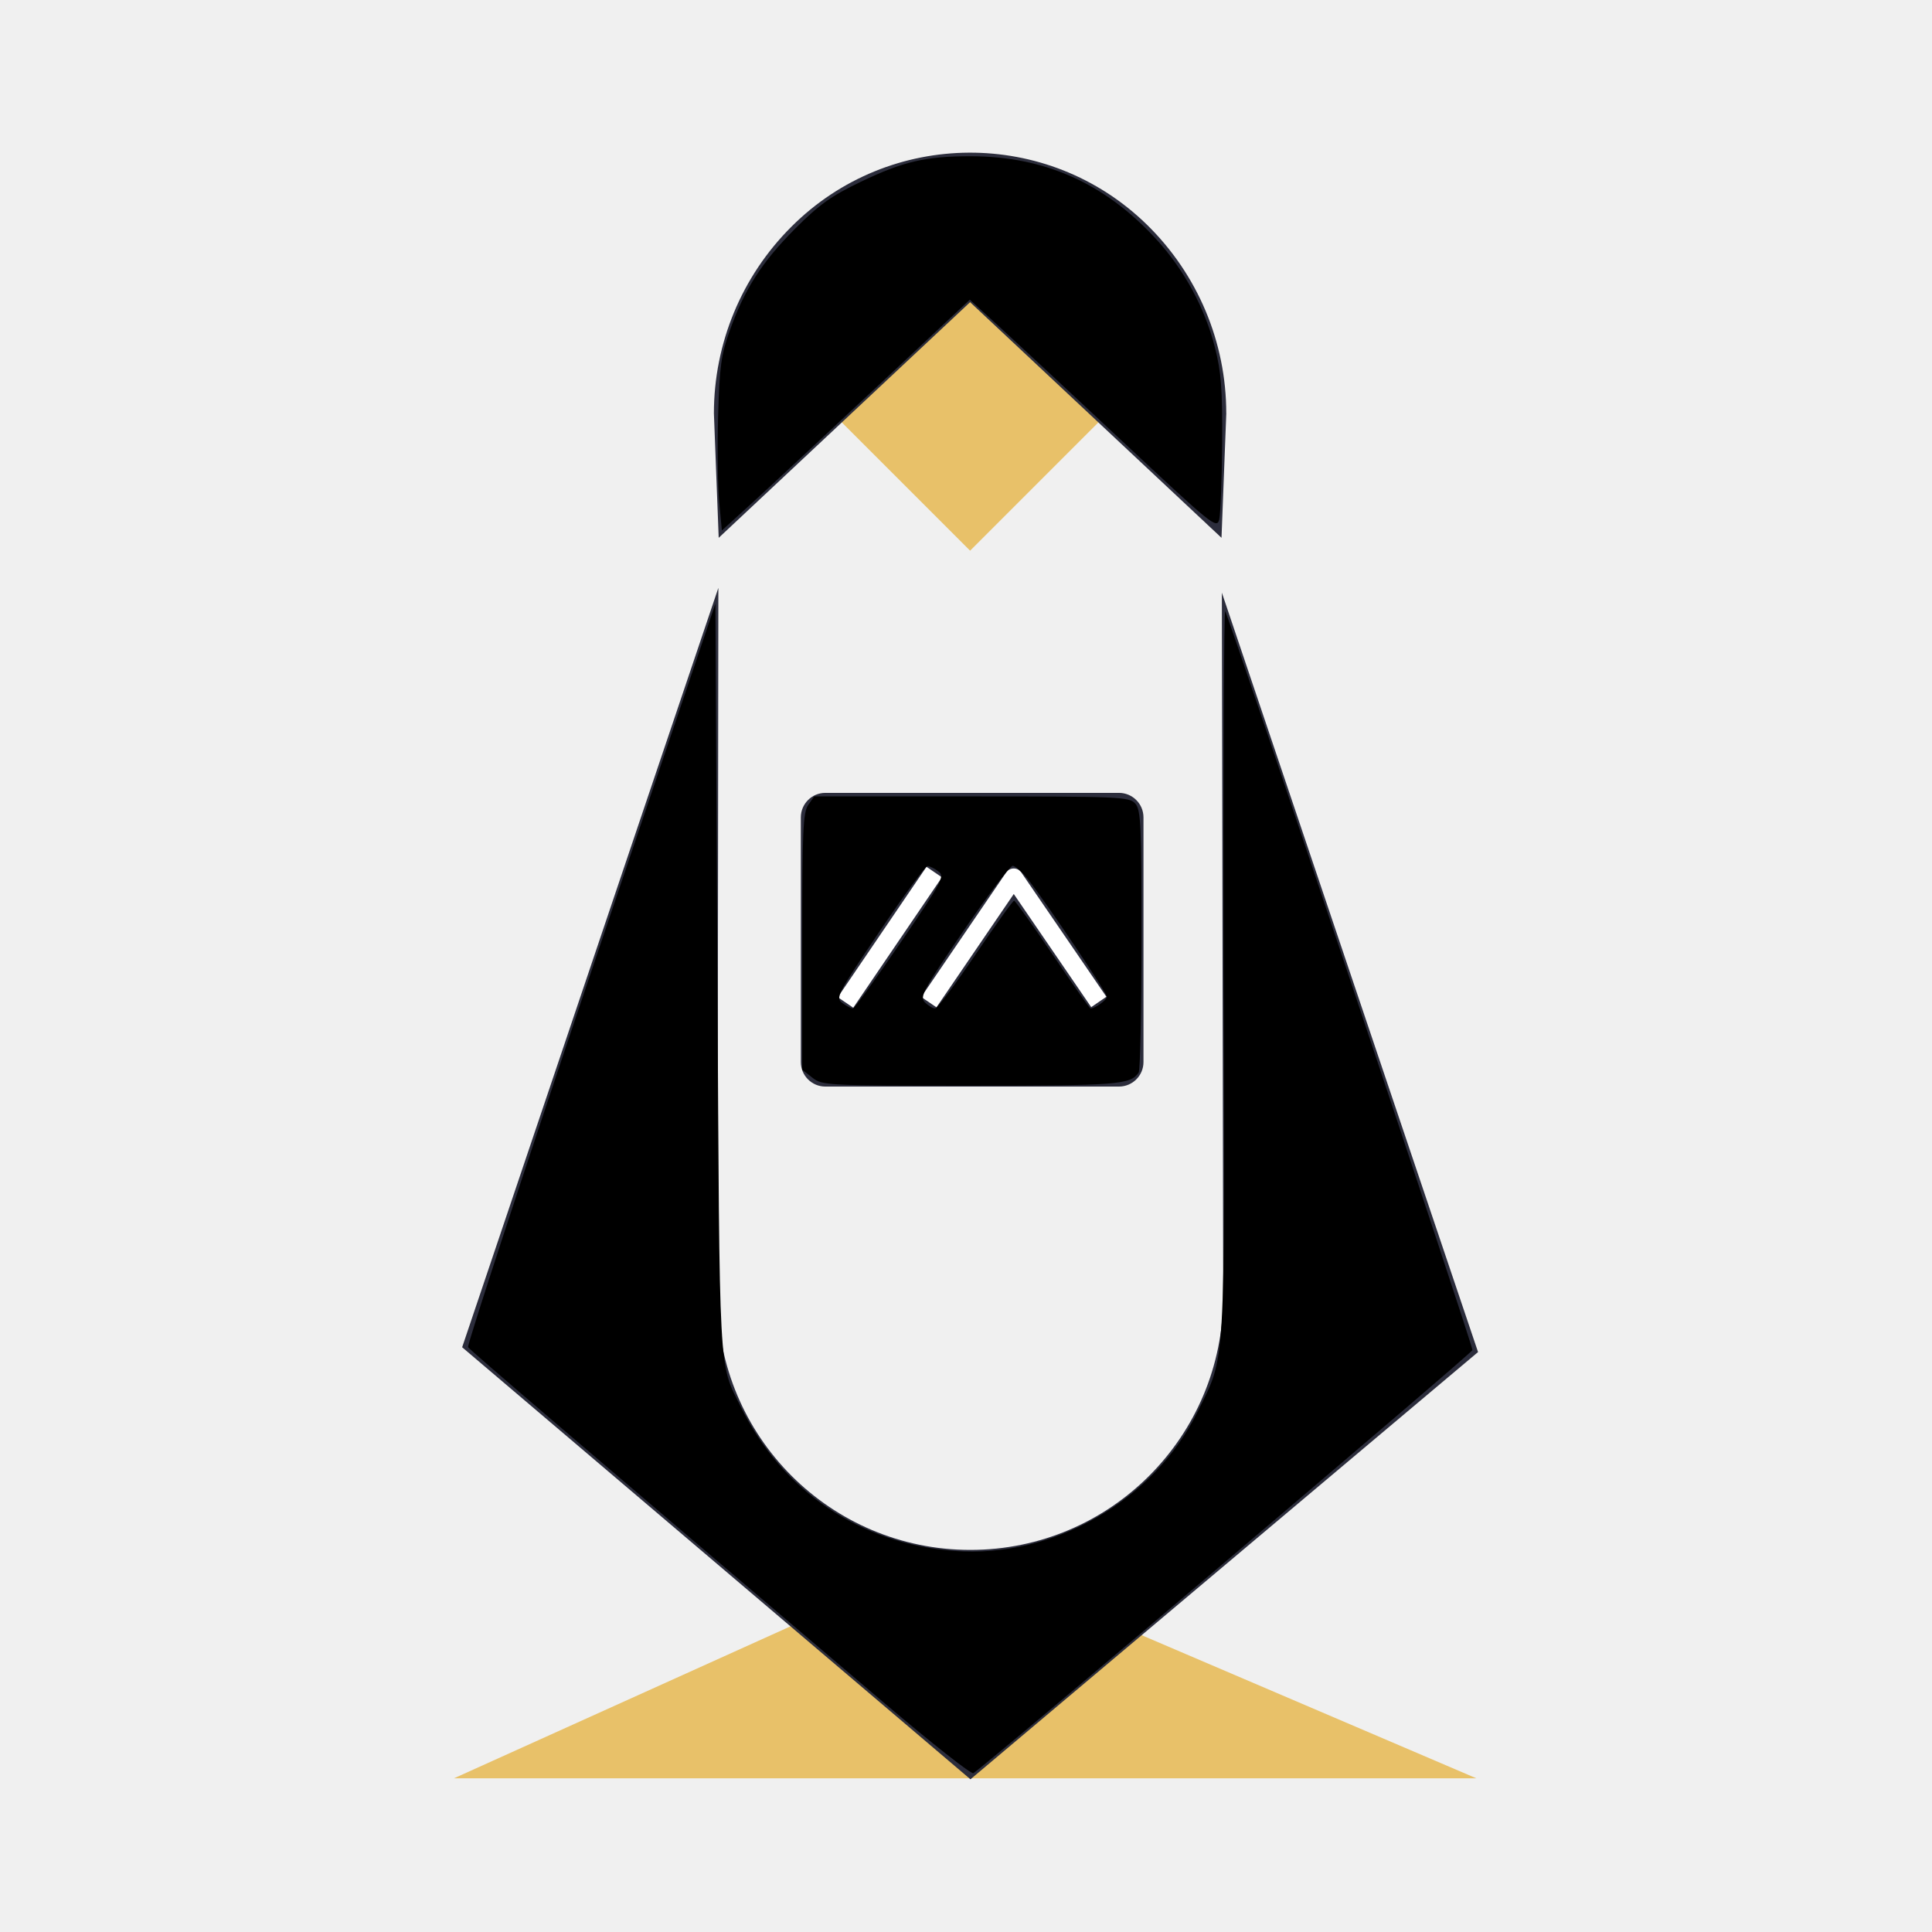
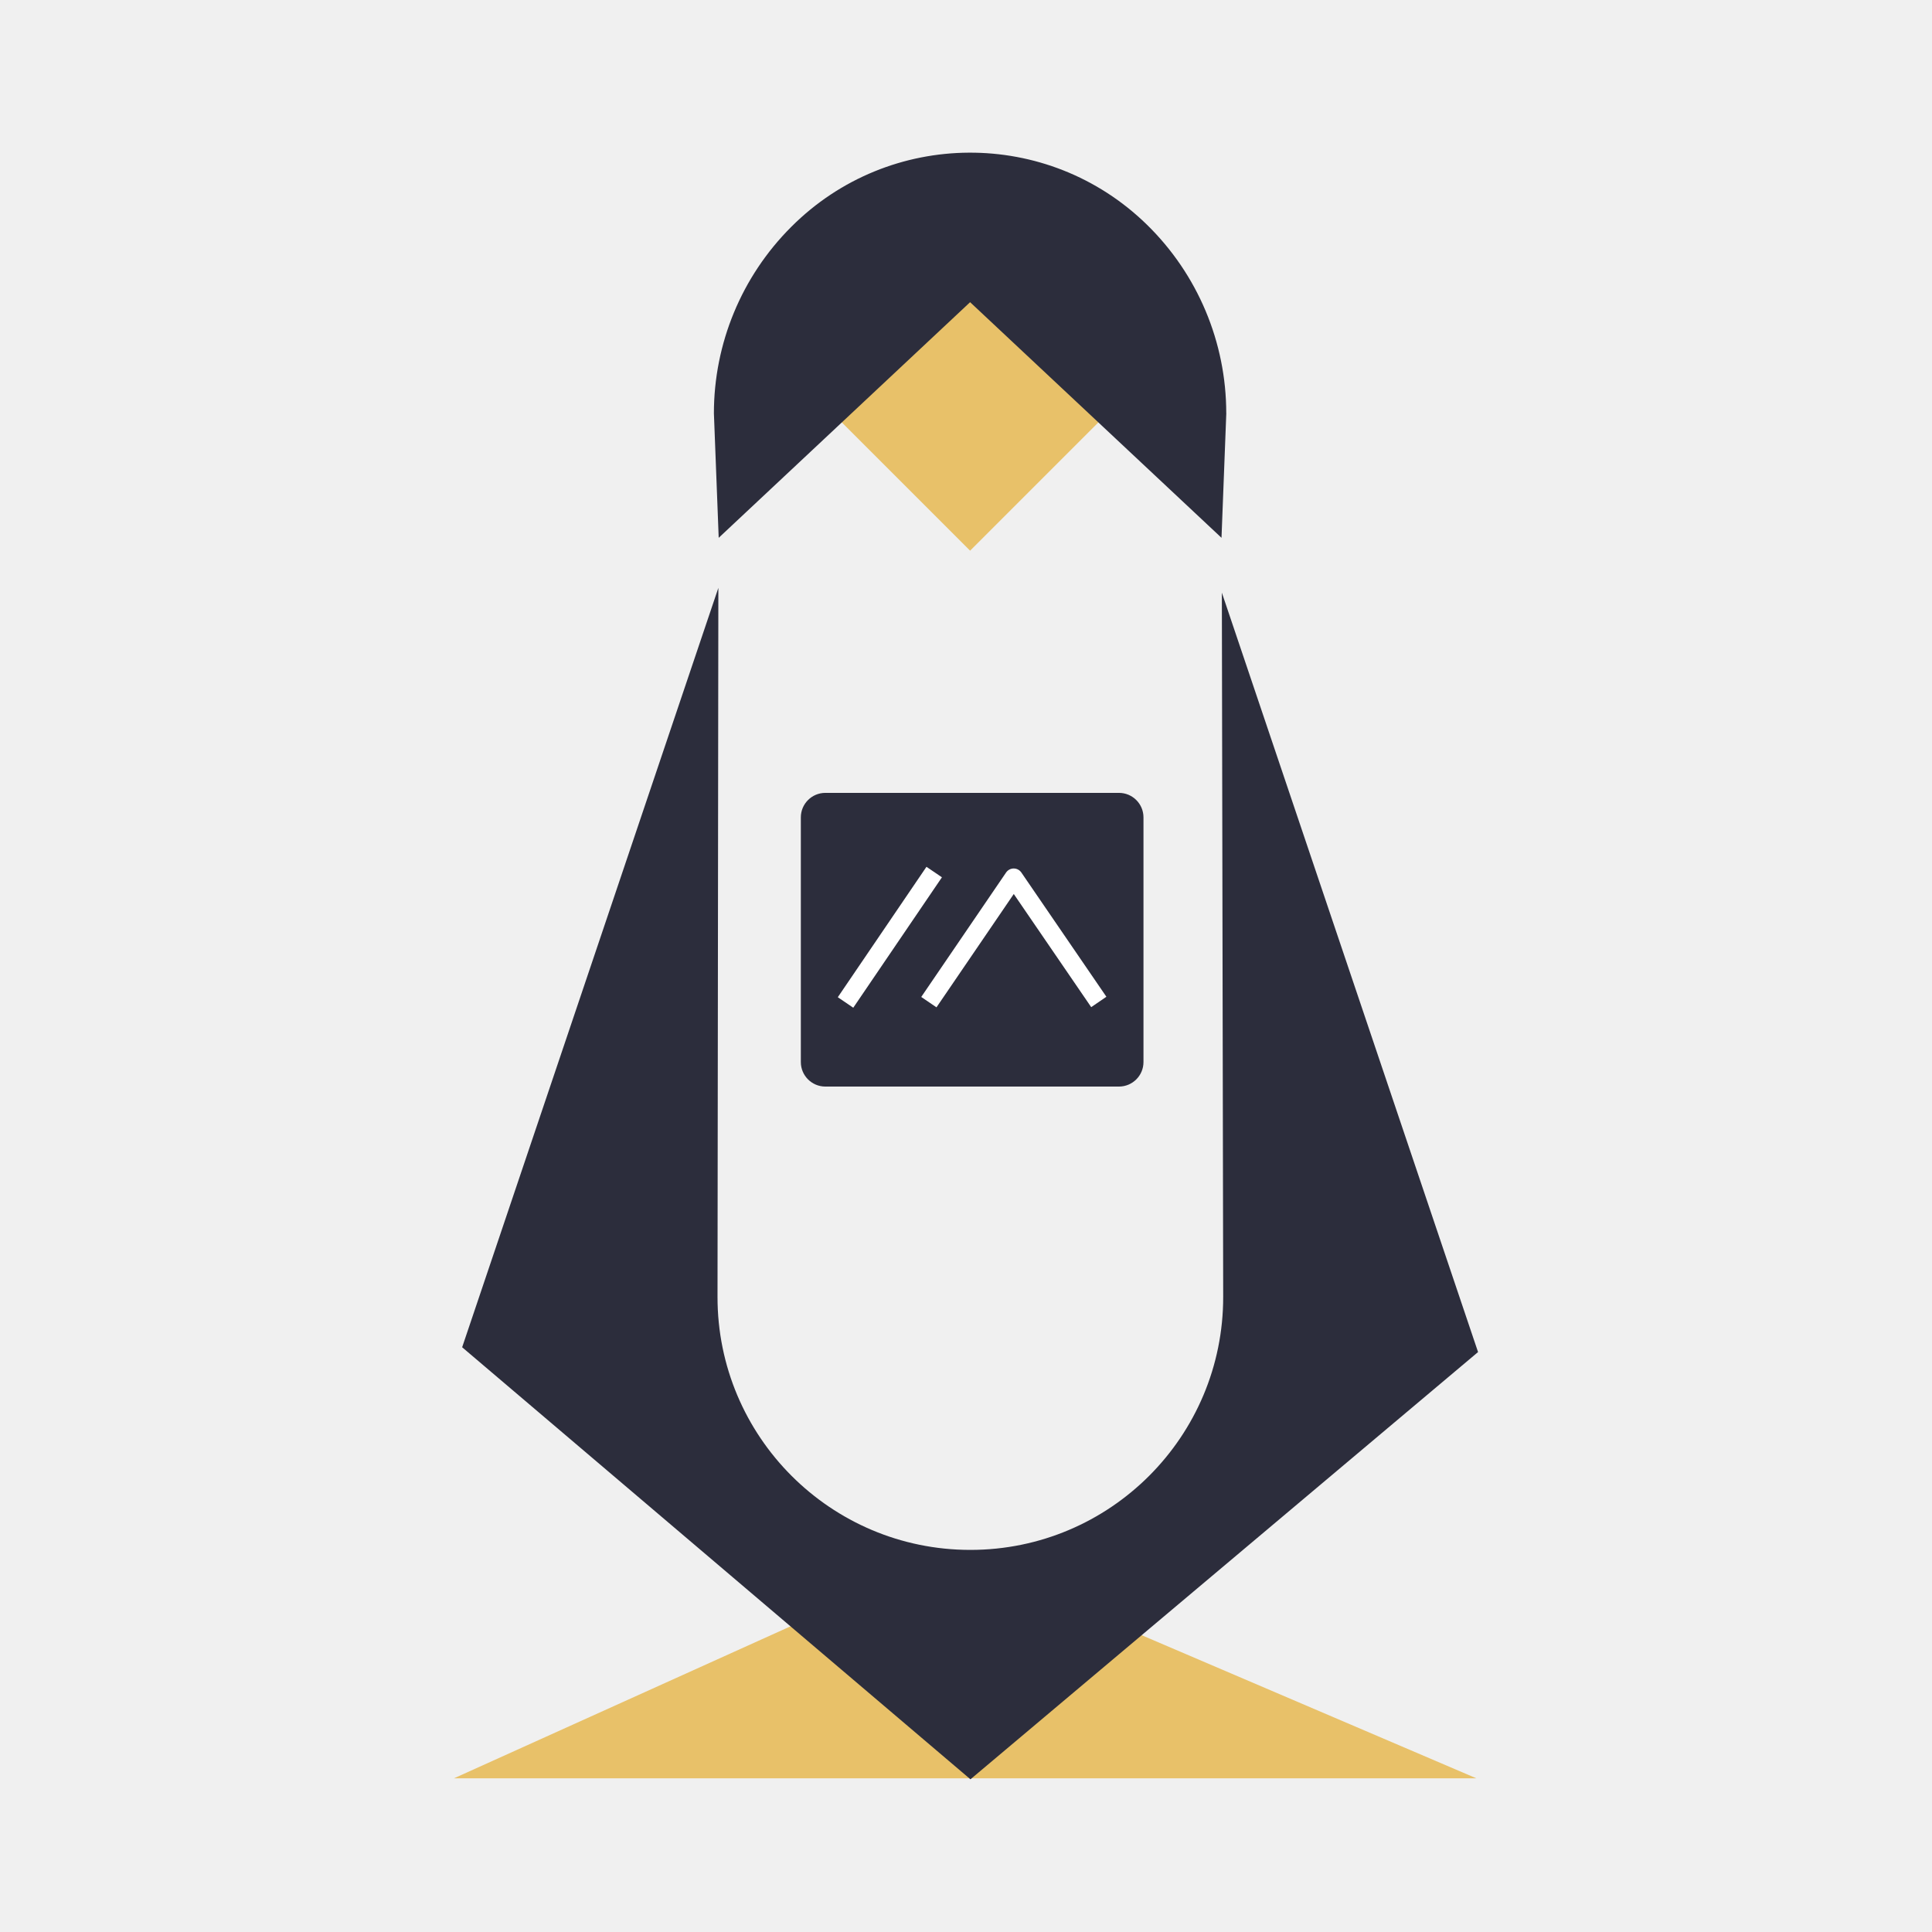
- <svg xmlns="http://www.w3.org/2000/svg" xmlns:ns1="http://sodipodi.sourceforge.net/DTD/sodipodi-0.0.dtd" id="Layer_1" data-name="Layer 1" viewBox="0 0 390.7 390.7" version="1.1" ns1:docname="Meshtasticd-Tux-Penguin.svg">
-   <ns1:namedview id="namedview5" pagecolor="#ffffff" bordercolor="#000000" borderopacity="0.25" />
-   <defs id="defs1">
-     <style id="style1">
-       .cls-1 {
-         fill: #2c2d3c;
-       }
- 
-       .cls-1, .cls-2, .cls-3 {
-         stroke-width: 0px;
-       }
- 
-       .cls-2 {
-         fill: #fff;
-       }
- 
-       .cls-3 {
-         fill: #e8c169;
-       }
-     </style>
+ <svg xmlns="http://www.w3.org/2000/svg" id="Layer_1" data-name="Layer 1" viewBox="0 0 390.7 390.7">
+   <defs>
+     <style>.cls-1,.cls-3{fill:#2c2d3c;stroke-width:0}.cls-3{fill:#e8c169}</style>
  </defs>
-   <rect class="cls-3" x="177.39" y="65.99" width="37.58" height="37.58" transform="translate(-2.49 163.56) rotate(-45)" id="rect1" />
-   <path class="cls-1" d="m247.99,83.55l-.97,25.21-50.84-47.65-50.84,47.65-.97-25.17c0-14.13,5.61-27.69,15.61-37.68l.06-.06c19.81-19.81,51.86-19.99,71.89-.42h0c10.26,10.03,16.05,23.77,16.05,38.12Z" id="path1" />
-   <polygon class="cls-3" points="192.36 314.21 91.8 359.62 298.56 359.62 192.36 314.21" id="polygon1" />
-   <path class="cls-1" d="m93.47,272.46l102.78,87.36,102.65-86.4-51.81-153.57.27,142.36c.05,28.27-22.85,51.22-51.13,51.22h0c-28.26,0-51.16-22.93-51.13-51.19l.17-143.36-51.81,153.57Z" id="path2" />
-   <g id="g5">
-     <path class="cls-1" d="m226.29,160.34h-59.39c-2.73,0-4.95,2.22-4.95,4.95v49.49c0,2.73,2.22,4.95,4.95,4.95h59.39c2.73,0,4.95-2.22,4.95-4.95v-49.49c0-2.73-2.22-4.95-4.95-4.95Z" id="path3" />
-     <g id="g4">
-       <rect class="cls-2" x="164.02" y="187.67" width="31.89" height="3.78" transform="translate(-77.99 231.79) rotate(-55.79)" id="rect3" />
-       <path class="cls-2" d="m189.38,203.71l-3.08-2.1,17.16-25.17c.35-.51.92-.81,1.54-.81h0c.61,0,1.19.3,1.54.81l17.2,25.13-3.07,2.1-15.66-22.88-15.63,22.92Z" id="path4" />
-     </g>
-   </g>
-   <path style="fill:#000000;stroke-width:0.78" d="M 178.931,344.481 C 116.485,291.399 95.075,273.092 94.666,272.43 94.41,272.016 105.557,238.014 119.438,196.87 l 25.238,-74.807 0.409,75.845 c 0.44,81.729 0.21,77.476 4.699,86.558 8.475,17.146 24.102,27.703 43.179,29.169 19.987,1.536 40.399,-10.146 49.242,-28.183 5.708,-11.644 5.442,-7.114 5.247,-89.302 -0.096,-40.537 0.05,-73.177 0.324,-72.533 1.954,4.585 50.167,148.676 49.99,149.405 -0.182,0.75 -98.335,83.957 -100.93,85.561 -0.418,0.259 -8.475,-6.088 -17.904,-14.103 z" id="path5" />
-   <path style="fill:#000000;stroke-width:0.78" d="m 164.28,217.933 -2.055,-1.616 v -25.897 c 0,-22.177 0.174,-26.146 1.214,-27.631 l 1.214,-1.733 h 31.812 c 29.828,0 31.892,0.089 33.103,1.426 1.147,1.268 1.289,4.321 1.279,27.492 -0.007,14.336 -0.27,26.452 -0.585,26.924 -1.636,2.451 -4.207,2.652 -33.953,2.652 -29.142,0 -30.03,-0.045 -32.028,-1.616 z m 17.835,-27.309 c 8.475,-12.442 8.984,-13.399 7.658,-14.404 -0.781,-0.592 -1.771,-1.079 -2.2,-1.082 -0.429,-0.003 -4.816,5.979 -9.749,13.294 -8.57,12.708 -8.902,13.349 -7.455,14.409 0.833,0.61 1.774,1.109 2.091,1.109 0.318,0 4.662,-5.997 9.655,-13.327 z m 15.166,2.393 c 4.053,-5.997 7.562,-10.893 7.799,-10.88 0.237,0.013 3.745,4.927 7.796,10.919 4.051,5.992 7.496,10.895 7.656,10.895 0.905,0 3.308,-1.732 3.308,-2.384 0,-0.793 -11.787,-18.353 -15.807,-23.549 -1.244,-1.609 -2.702,-2.925 -3.239,-2.925 -0.537,0 -5.025,5.936 -9.974,13.191 -8.219,12.047 -8.891,13.298 -7.76,14.429 0.681,0.681 1.601,1.231 2.046,1.223 0.444,-0.008 4.124,-4.922 8.176,-10.919 z" id="path6" />
-   <path style="fill:#000000;stroke-width:0.78" d="m 145.438,101.467 c -0.3,-3.198 -0.397,-11.016 -0.216,-17.374 0.284,-9.976 0.609,-12.344 2.371,-17.28 2.989,-8.372 6.478,-13.811 13.182,-20.544 4.857,-4.878 7.311,-6.634 13.259,-9.488 8.625,-4.139 13.191,-5.198 22.35,-5.182 14.88,0.025 27.103,5.497 37.411,16.747 5.676,6.194 9.839,13.867 11.902,21.933 1.261,4.931 1.521,8.413 1.446,19.343 -0.051,7.331 -0.314,14.266 -0.585,15.412 -0.47,1.988 -1.361,1.269 -19.601,-15.812 -10.509,-9.842 -21.747,-20.307 -24.972,-23.255 l -5.864,-5.361 -19.094,17.888 c -10.502,9.839 -21.783,20.341 -25.07,23.338 l -5.976,5.45 z" id="path7" />
+   <path d="m169.606 84.788 26.573-26.573 26.573 26.573-26.573 26.573z" class="cls-3" />
+   <path d="m247.99 83.55-.97 25.21-50.84-47.65-50.84 47.65-.97-25.17a53.26 53.26 0 0 1 15.61-37.68l.06-.06c19.81-19.81 51.86-19.99 71.89-.42a53.3 53.3 0 0 1 16.05 38.12Z" class="cls-1" />
+   <path d="M192.36 314.21 91.8 359.62h206.76z" class="cls-3" />
+   <path d="m93.47 272.46 102.78 87.36 102.65-86.4-51.81-153.57.27 142.36c.05 28.27-22.85 51.22-51.13 51.22-28.26 0-51.16-22.93-51.13-51.19l.17-143.36-51.81 153.57Z" class="cls-1" />
+   <path d="M226.29 160.34H166.9c-2.73 0-4.95 2.22-4.95 4.95v49.49c0 2.73 2.22 4.95 4.95 4.95h59.39c2.73 0 4.95-2.22 4.95-4.95v-49.49c0-2.73-2.22-4.95-4.95-4.95" class="cls-1" />
+   <path d="m169.426 201.662 17.93-26.373 3.126 2.125-17.93 26.373zm19.954 2.048-3.08-2.1 17.16-25.17a1.87 1.87 0 0 1 3.08 0l17.2 25.13-3.07 2.1-15.66-22.88z" style="stroke-width:0;fill:#fff" />
</svg>
